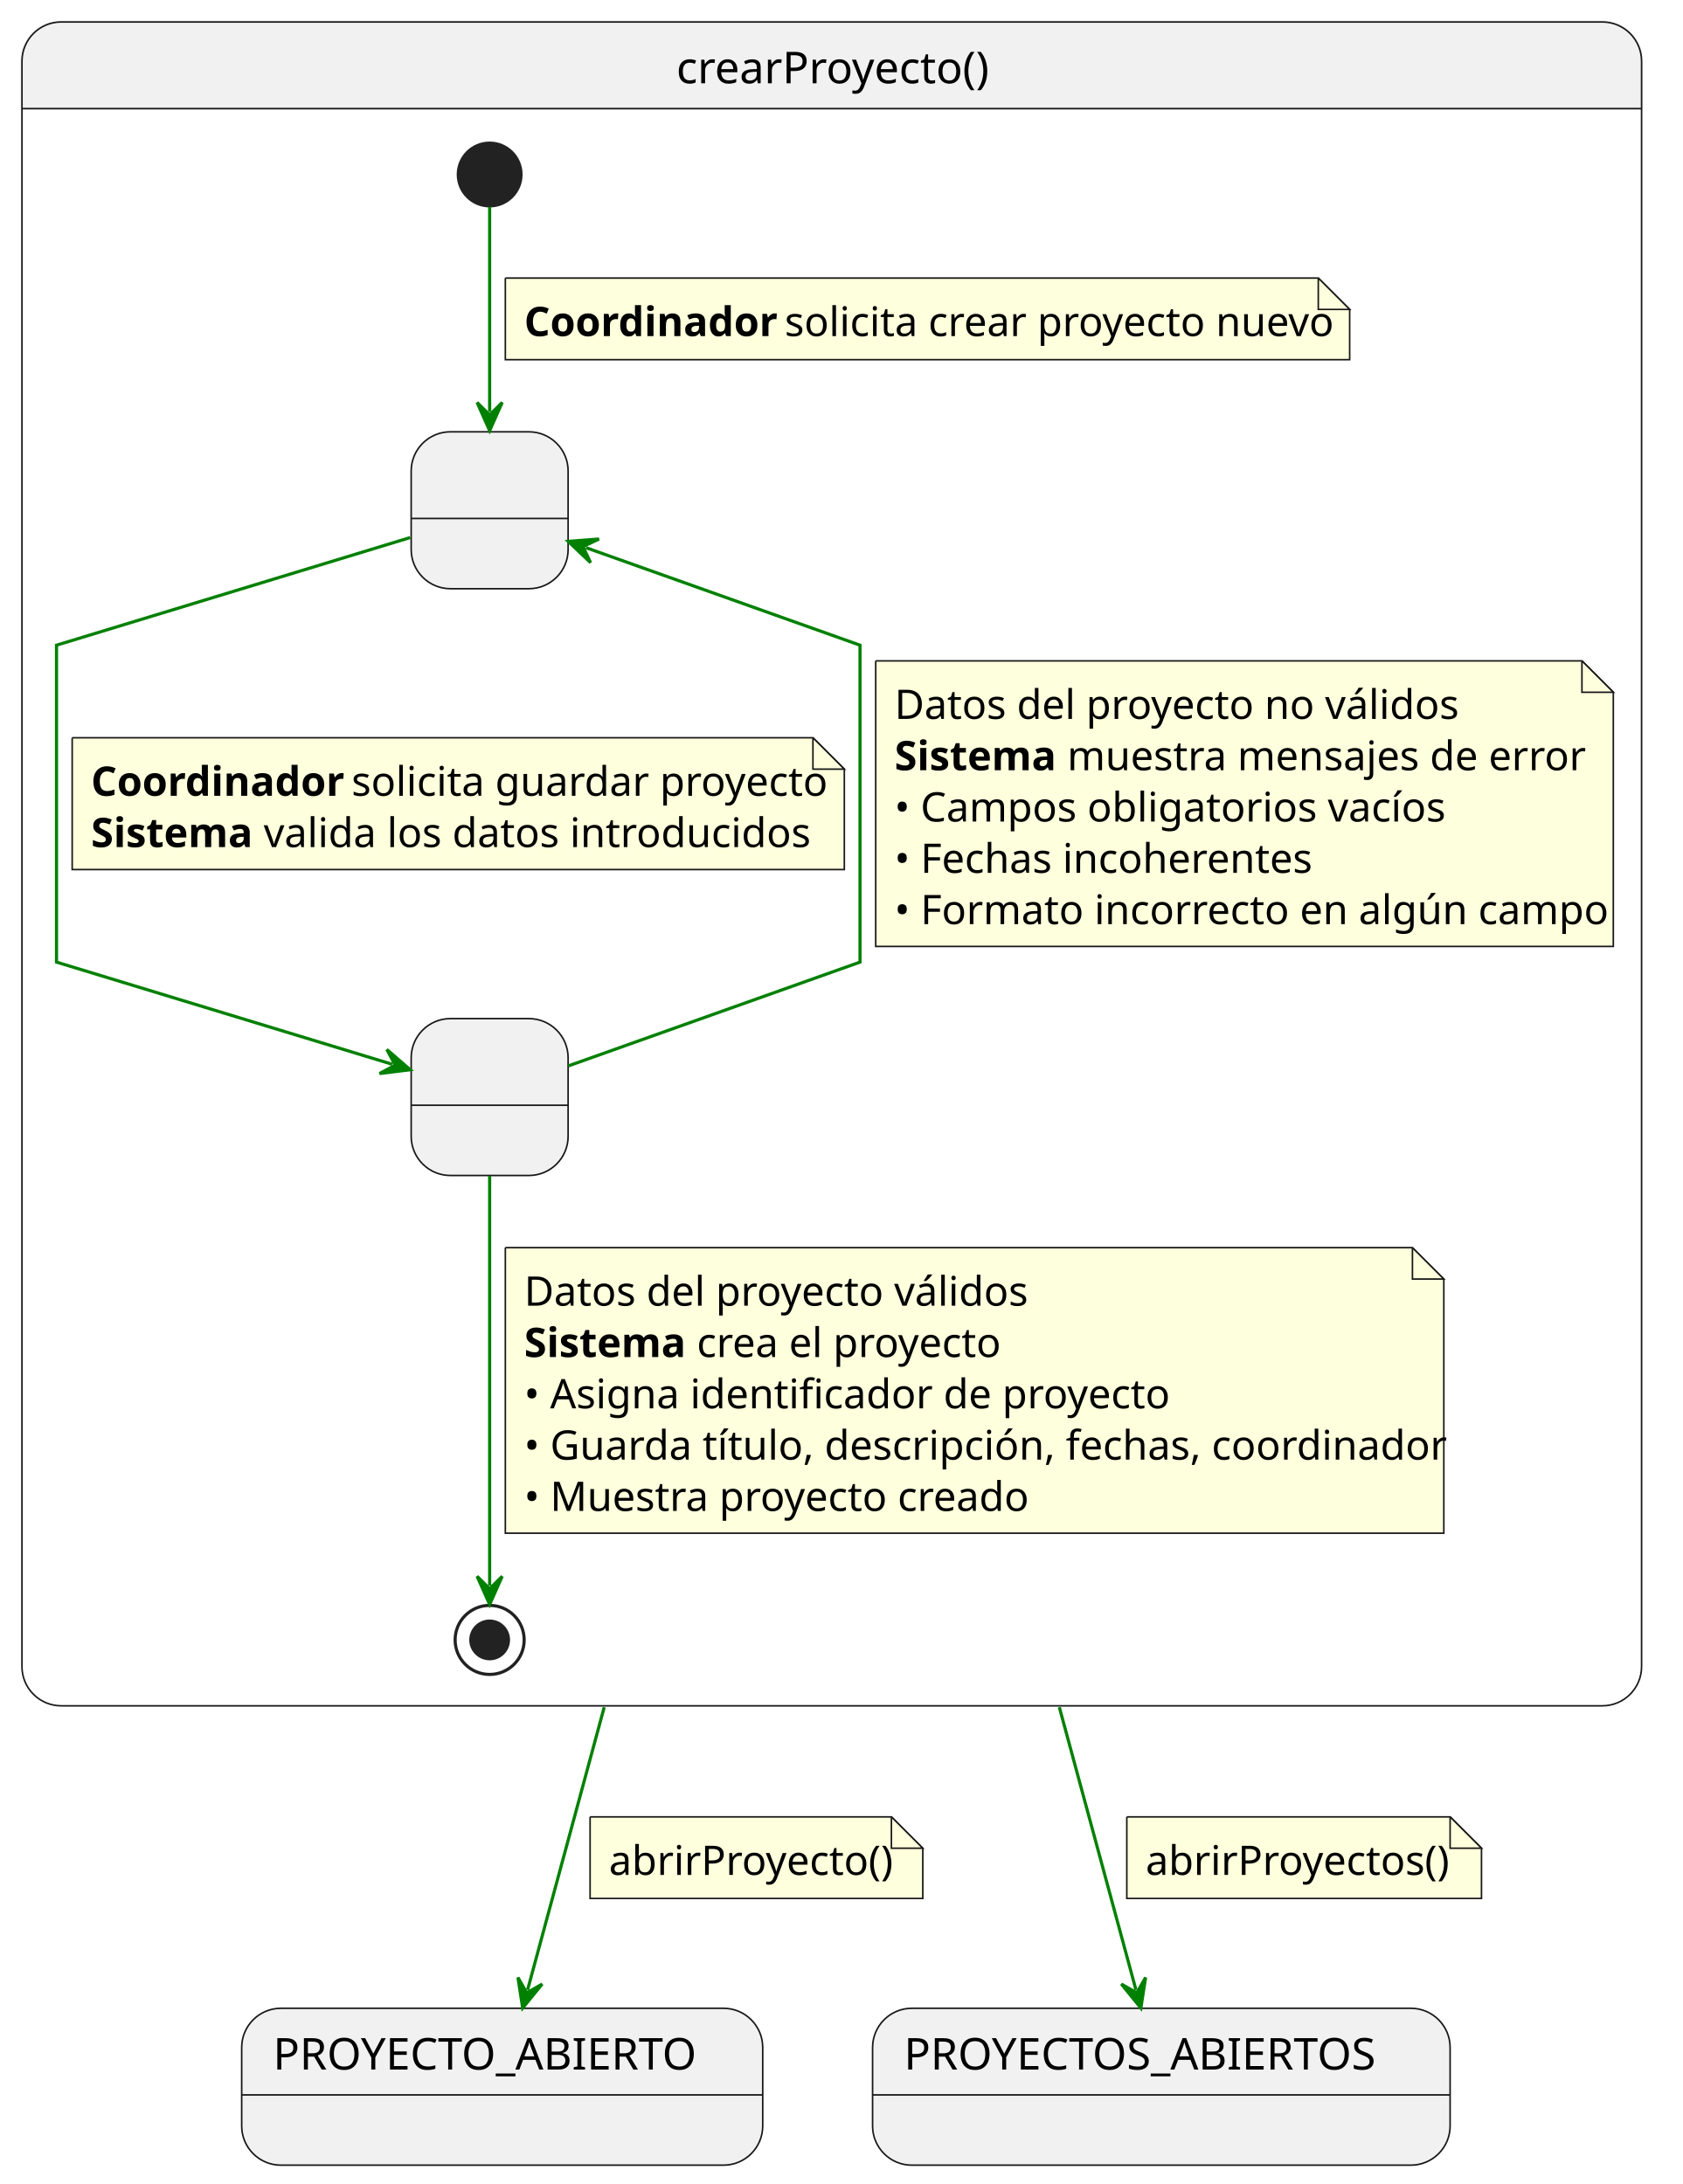
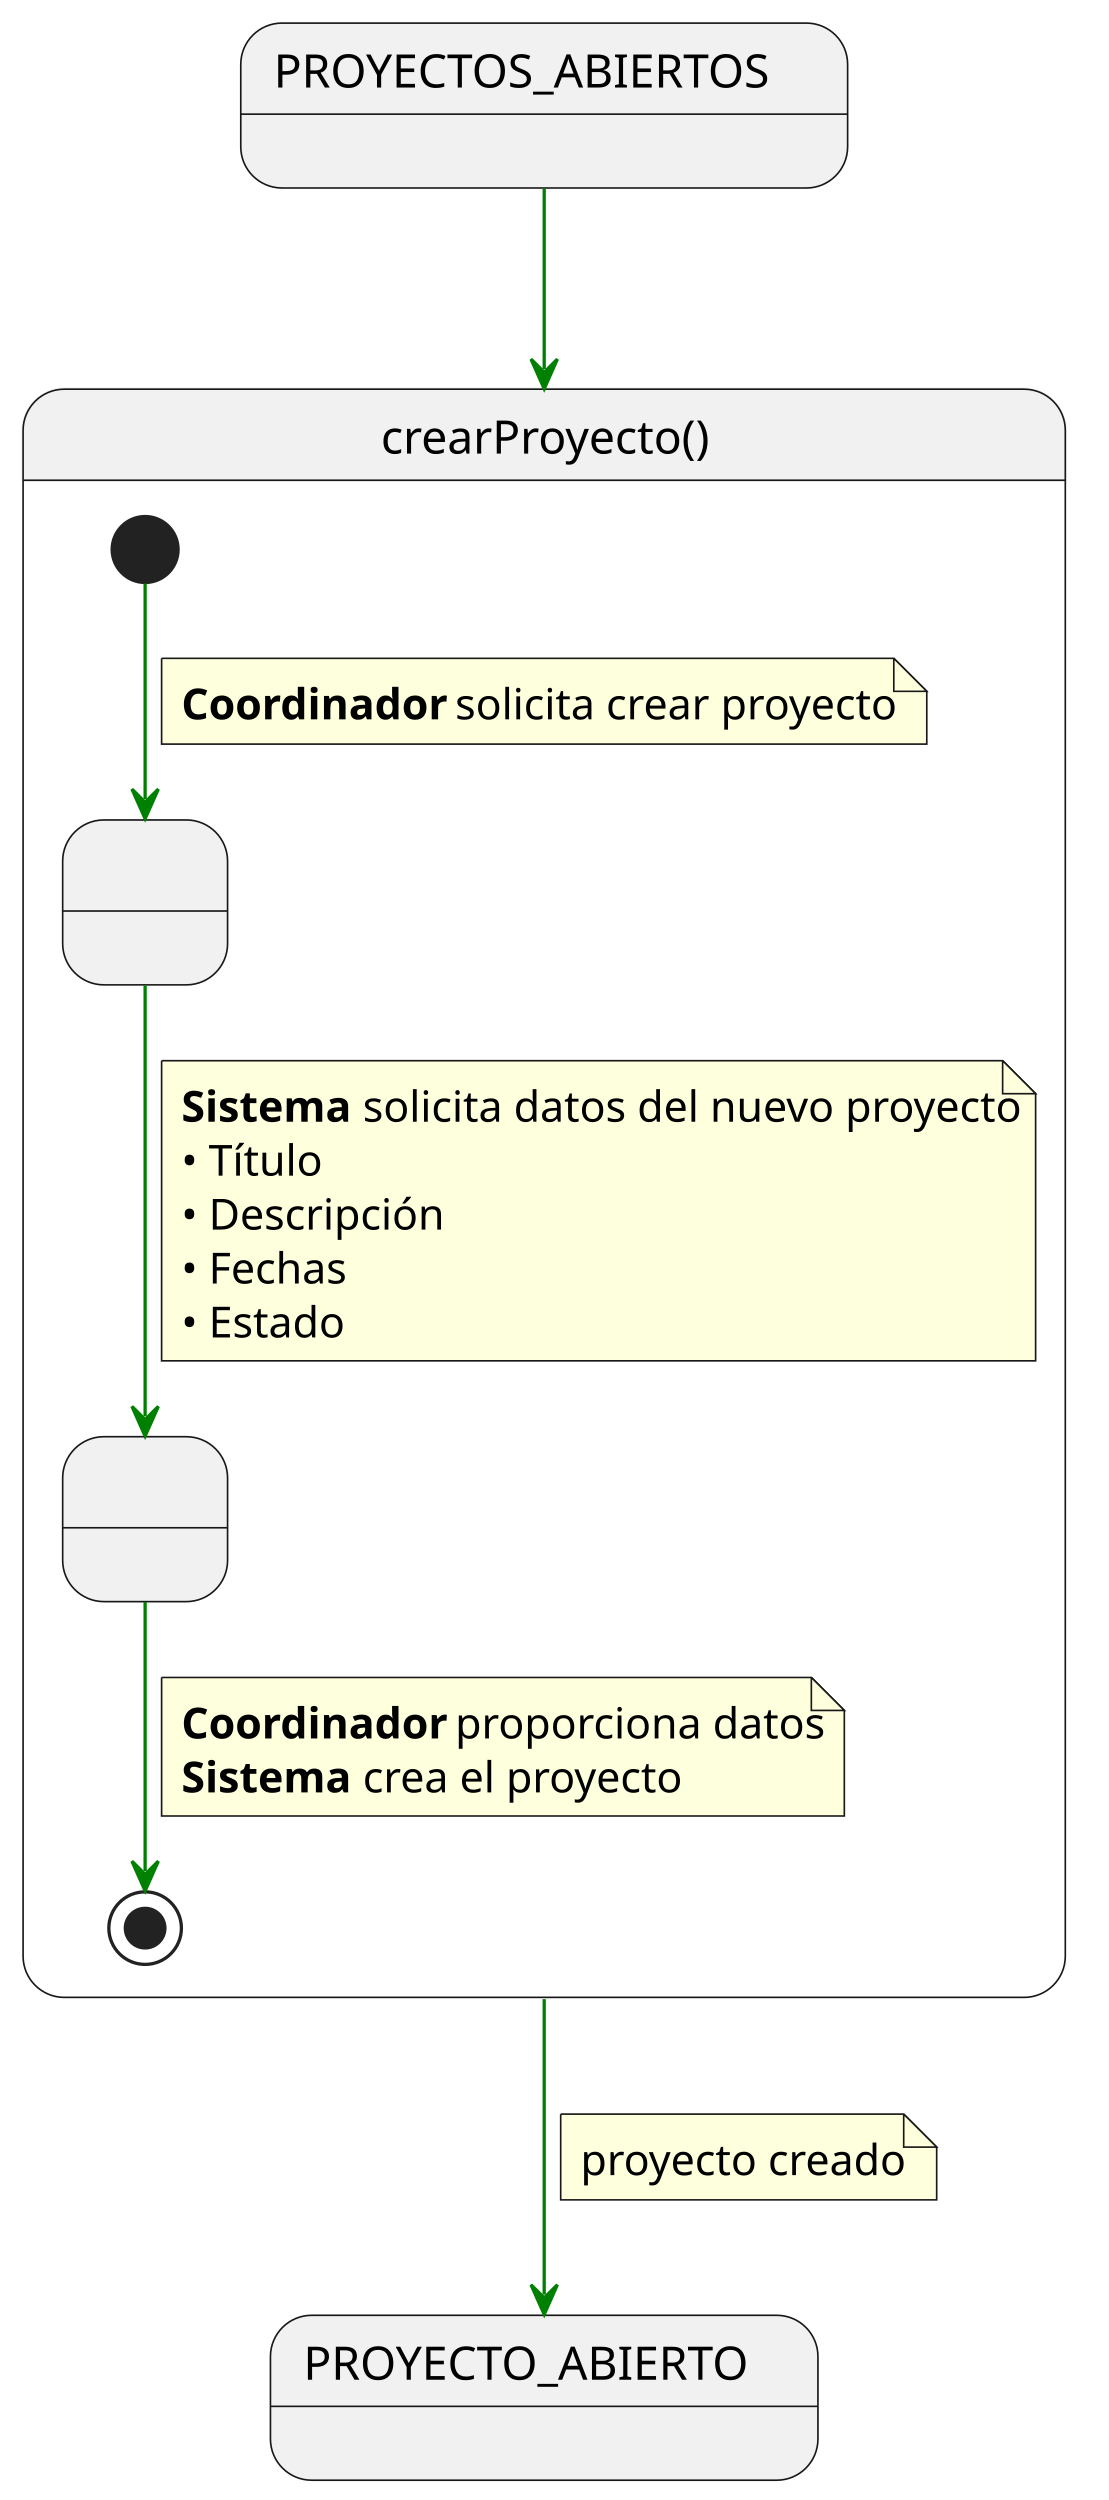
- <svg xmlns="http://www.w3.org/2000/svg" contentStyleType="text/css" height="696px" preserveAspectRatio="none" style="width:536px;height:696px;background:#FFFFFF;" version="1.1" viewBox="0 0 536 696" width="536px" zoomAndPan="magnify">
+ <svg xmlns="http://www.w3.org/2000/svg" contentStyleType="text/css" height="758px" preserveAspectRatio="none" style="width:336px;height:758px;background:#FFFFFF;" version="1.1" viewBox="0 0 336 758" width="336px" zoomAndPan="magnify">
  <defs />
  <g>
-     <path d="M19.5,7 L510.5,7 A12.5,12.5 0 0 1 523,19.5 L523,34.609 L7,34.609 L7,19.5 A12.5,12.5 0 0 1 19.5,7 " fill="#F1F1F1" style="stroke:#F1F1F1;stroke-width:1.0;" />
-     <rect fill="none" height="536.609" rx="12.5" ry="12.5" style="stroke:#181818;stroke-width:0.5;" width="516" x="7" y="7" />
-     <line style="stroke:#181818;stroke-width:0.5;" x1="7" x2="523" y1="34.609" y2="34.609" />
-     <text fill="#000000" font-family="sans-serif" font-size="14" lengthAdjust="spacing" textLength="99" x="215.5" y="26.533">crearProyecto()</text>
-     <g id="crearProyecto.RellenandoFormulario">
-       <rect fill="#F1F1F1" height="50" rx="12.5" ry="12.5" style="stroke:#181818;stroke-width:0.5;" width="50" x="131" y="137.609" />
-       <line style="stroke:#181818;stroke-width:0.5;" x1="131" x2="181" y1="165.219" y2="165.219" />
-       <text fill="#000000" font-family="sans-serif" font-size="14" lengthAdjust="spacing" textLength="4" x="154" y="157.143"> </text>
+     <g id="PROYECTOS_ABIERTOS">
+       <rect fill="#F1F1F1" height="50" rx="12.5" ry="12.5" style="stroke:#181818;stroke-width:0.5;" width="184" x="73" y="7" />
+       <line style="stroke:#181818;stroke-width:0.5;" x1="73" x2="257" y1="34.609" y2="34.609" />
+       <text fill="#000000" font-family="sans-serif" font-size="14" lengthAdjust="spacing" textLength="164" x="83" y="26.533">PROYECTOS_ABIERTOS</text>
    </g>
-     <g id="crearProyecto.ValidandoDatos">
-       <rect fill="#F1F1F1" height="50" rx="12.5" ry="12.5" style="stroke:#181818;stroke-width:0.5;" width="50" x="131" y="324.609" />
-       <line style="stroke:#181818;stroke-width:0.5;" x1="131" x2="181" y1="352.219" y2="352.219" />
-       <text fill="#000000" font-family="sans-serif" font-size="14" lengthAdjust="spacing" textLength="4" x="154" y="344.143"> </text>
+     <path d="M19.5,118 L310.5,118 A12.5,12.5 0 0 1 323,130.5 L323,145.609 L7,145.609 L7,130.5 A12.5,12.5 0 0 1 19.5,118 " fill="#F1F1F1" style="stroke:#F1F1F1;stroke-width:1.0;" />
+     <rect fill="none" height="487.609" rx="12.5" ry="12.5" style="stroke:#181818;stroke-width:0.5;" width="316" x="7" y="118" />
+     <line style="stroke:#181818;stroke-width:0.5;" x1="7" x2="323" y1="145.609" y2="145.609" />
+     <text fill="#000000" font-family="sans-serif" font-size="14" lengthAdjust="spacing" textLength="99" x="115.5" y="137.533">crearProyecto()</text>
+     <g id="crearProyecto.SolicitandoDatos">
+       <rect fill="#F1F1F1" height="50" rx="12.5" ry="12.5" style="stroke:#181818;stroke-width:0.5;" width="50" x="19" y="248.609" />
+       <line style="stroke:#181818;stroke-width:0.5;" x1="19" x2="69" y1="276.219" y2="276.219" />
+       <text fill="#000000" font-family="sans-serif" font-size="14" lengthAdjust="spacing" textLength="4" x="42" y="268.143"> </text>
    </g>
-     <ellipse cx="156" cy="55.609" fill="#222222" rx="10" ry="10" style="stroke:#222222;stroke-width:1.0;" />
-     <ellipse cx="156" cy="522.609" fill="none" rx="11" ry="11" style="stroke:#222222;stroke-width:1.0;" />
-     <ellipse cx="156" cy="522.609" fill="#222222" rx="6" ry="6" style="stroke:#222222;stroke-width:1.0;" />
-     <g id="link_*start*crearProyecto_RellenandoFormulario">
-       <path d="M156,65.929 C156,81.789 156,108.519 156,131.249 " fill="none" id="*start*crearProyecto-to-RellenandoFormulario" style="stroke:#008000;stroke-width:1.0;" />
-       <polygon fill="#008000" points="156,137.249,160,128.249,156,132.249,152,128.249,156,137.249" style="stroke:#008000;stroke-width:1.0;" />
-       <path d="M161,88.609 L161,114.609 L430,114.609 L430,98.609 L420,88.609 L161,88.609 " fill="#FEFFDD" style="stroke:#181818;stroke-width:0.5;" />
-       <path d="M420,88.609 L420,98.609 L430,98.609 L420,88.609 " fill="#FEFFDD" style="stroke:#181818;stroke-width:0.5;" />
-       <text fill="#000000" font-family="sans-serif" font-size="13" font-weight="bold" lengthAdjust="spacing" textLength="79" x="167" y="107.105">Coordinador</text>
-       <text fill="#000000" font-family="sans-serif" font-size="13" lengthAdjust="spacing" textLength="165" x="250" y="107.105">solicita crear proyecto nuevo</text>
+     <g id="crearProyecto.CreandoProyecto">
+       <rect fill="#F1F1F1" height="50" rx="12.5" ry="12.5" style="stroke:#181818;stroke-width:0.5;" width="50" x="19" y="435.609" />
+       <line style="stroke:#181818;stroke-width:0.5;" x1="19" x2="69" y1="463.219" y2="463.219" />
+       <text fill="#000000" font-family="sans-serif" font-size="14" lengthAdjust="spacing" textLength="4" x="42" y="455.143"> </text>
    </g>
-     <g id="link_RellenandoFormulario_ValidandoDatos">
-       <path d="M130.69,171.309 C90.85,183.439 18,205.609 18,205.609 C18,205.609 18,306.609 18,306.609 C18,306.609 85.11,327.032 124.95,339.162 " fill="none" id="RellenandoFormulario-to-ValidandoDatos" style="stroke:#008000;stroke-width:1.0;" />
-       <polygon fill="#008000" points="130.69,340.909,123.245,334.461,125.907,339.453,120.915,342.115,130.69,340.909" style="stroke:#008000;stroke-width:1.0;" />
-       <path d="M23,235.109 L23,277.109 L269,277.109 L269,245.109 L259,235.109 L23,235.109 " fill="#FEFFDD" style="stroke:#181818;stroke-width:0.5;" />
-       <path d="M259,235.109 L259,245.109 L269,245.109 L259,235.109 " fill="#FEFFDD" style="stroke:#181818;stroke-width:0.5;" />
-       <text fill="#000000" font-family="sans-serif" font-size="13" font-weight="bold" lengthAdjust="spacing" textLength="79" x="29" y="253.605">Coordinador</text>
-       <text fill="#000000" font-family="sans-serif" font-size="13" lengthAdjust="spacing" textLength="142" x="112" y="253.605">solicita guardar proyecto</text>
-       <text fill="#000000" font-family="sans-serif" font-size="13" font-weight="bold" lengthAdjust="spacing" textLength="51" x="29" y="269.956">Sistema</text>
-       <text fill="#000000" font-family="sans-serif" font-size="13" lengthAdjust="spacing" textLength="163" x="84" y="269.956">valida los datos introducidos</text>
+     <ellipse cx="44" cy="166.609" fill="#222222" rx="10" ry="10" style="stroke:#222222;stroke-width:1.0;" />
+     <ellipse cx="44" cy="584.609" fill="none" rx="11" ry="11" style="stroke:#222222;stroke-width:1.0;" />
+     <ellipse cx="44" cy="584.609" fill="#222222" rx="6" ry="6" style="stroke:#222222;stroke-width:1.0;" />
+     <g id="link_*start*crearProyecto_SolicitandoDatos">
+       <path d="M44,176.929 C44,192.789 44,219.519 44,242.249 " fill="none" id="*start*crearProyecto-to-SolicitandoDatos" style="stroke:#008000;stroke-width:1.0;" />
+       <polygon fill="#008000" points="44,248.249,48,239.249,44,243.249,40,239.249,44,248.249" style="stroke:#008000;stroke-width:1.0;" />
+       <path d="M49,199.609 L49,225.609 L281,225.609 L281,209.609 L271,199.609 L49,199.609 " fill="#FEFFDD" style="stroke:#181818;stroke-width:0.5;" />
+       <path d="M271,199.609 L271,209.609 L281,209.609 L271,199.609 " fill="#FEFFDD" style="stroke:#181818;stroke-width:0.5;" />
+       <text fill="#000000" font-family="sans-serif" font-size="13" font-weight="bold" lengthAdjust="spacing" textLength="79" x="55" y="218.105">Coordinador</text>
+       <text fill="#000000" font-family="sans-serif" font-size="13" lengthAdjust="spacing" textLength="128" x="138" y="218.105">solicita crear proyecto</text>
    </g>
-     <g id="link_ValidandoDatos_RellenandoFormulario">
-       <path d="M181.02,339.699 C215.66,327.369 274,306.609 274,306.609 C274,306.609 274,205.609 274,205.609 C274,205.609 221.313,186.861 186.673,174.531 " fill="none" id="ValidandoDatos-to-RellenandoFormulario" style="stroke:#008000;stroke-width:1.0;" />
-       <polygon fill="#008000" points="181.02,172.519,188.157,179.306,185.731,174.196,190.84,171.769,181.02,172.519" style="stroke:#008000;stroke-width:1.0;" />
-       <path d="M279,210.609 L279,301.609 L514,301.609 L514,220.609 L504,210.609 L279,210.609 " fill="#FEFFDD" style="stroke:#181818;stroke-width:0.5;" />
-       <path d="M504,210.609 L504,220.609 L514,220.609 L504,210.609 " fill="#FEFFDD" style="stroke:#181818;stroke-width:0.5;" />
-       <text fill="#000000" font-family="sans-serif" font-size="13" lengthAdjust="spacing" textLength="170" x="285" y="229.105">Datos del proyecto no válidos</text>
-       <text fill="#000000" font-family="sans-serif" font-size="13" font-weight="bold" lengthAdjust="spacing" textLength="51" x="285" y="245.456">Sistema</text>
-       <text fill="#000000" font-family="sans-serif" font-size="13" lengthAdjust="spacing" textLength="155" x="340" y="245.456">muestra mensajes de error</text>
-       <text fill="#000000" font-family="sans-serif" font-size="13" lengthAdjust="spacing" textLength="167" x="285" y="261.808">• Campos obligatorios vacíos</text>
-       <text fill="#000000" font-family="sans-serif" font-size="13" lengthAdjust="spacing" textLength="130" x="285" y="278.159">• Fechas incoherentes</text>
-       <text fill="#000000" font-family="sans-serif" font-size="13" lengthAdjust="spacing" textLength="214" x="285" y="294.511">• Formato incorrecto en algún campo</text>
+     <g id="link_SolicitandoDatos_CreandoProyecto">
+       <path d="M44,298.799 C44,334.249 44,393.959 44,429.419 " fill="none" id="SolicitandoDatos-to-CreandoProyecto" style="stroke:#008000;stroke-width:1.0;" />
+       <polygon fill="#008000" points="44,435.419,48,426.419,44,430.419,40,426.419,44,435.419" style="stroke:#008000;stroke-width:1.0;" />
+       <path d="M49,321.609 L49,412.609 L314,412.609 L314,331.609 L304,321.609 L49,321.609 " fill="#FEFFDD" style="stroke:#181818;stroke-width:0.5;" />
+       <path d="M304,321.609 L304,331.609 L314,331.609 L304,321.609 " fill="#FEFFDD" style="stroke:#181818;stroke-width:0.5;" />
+       <text fill="#000000" font-family="sans-serif" font-size="13" font-weight="bold" lengthAdjust="spacing" textLength="51" x="55" y="340.104">Sistema</text>
+       <text fill="#000000" font-family="sans-serif" font-size="13" lengthAdjust="spacing" textLength="189" x="110" y="340.104">solicita datos del nuevo proyecto</text>
+       <text fill="#000000" font-family="sans-serif" font-size="13" lengthAdjust="spacing" textLength="40" x="55" y="356.456">• Título</text>
+       <text fill="#000000" font-family="sans-serif" font-size="13" lengthAdjust="spacing" textLength="77" x="55" y="372.808">• Descripción</text>
+       <text fill="#000000" font-family="sans-serif" font-size="13" lengthAdjust="spacing" textLength="52" x="55" y="389.159">• Fechas</text>
+       <text fill="#000000" font-family="sans-serif" font-size="13" lengthAdjust="spacing" textLength="50" x="55" y="405.511">• Estado</text>
    </g>
-     <g id="link_ValidandoDatos_*end*crearProyecto">
-       <path d="M156,374.749 C156,412.679 156,478.659 156,505.329 " fill="none" id="ValidandoDatos-to-*end*crearProyecto" style="stroke:#008000;stroke-width:1.0;" />
-       <polygon fill="#008000" points="156,511.329,160,502.329,156,506.329,152,502.329,156,511.329" style="stroke:#008000;stroke-width:1.0;" />
-       <path d="M161,397.609 L161,488.609 L460,488.609 L460,407.609 L450,397.609 L161,397.609 " fill="#FEFFDD" style="stroke:#181818;stroke-width:0.5;" />
-       <path d="M450,397.609 L450,407.609 L460,407.609 L450,397.609 " fill="#FEFFDD" style="stroke:#181818;stroke-width:0.5;" />
-       <text fill="#000000" font-family="sans-serif" font-size="13" lengthAdjust="spacing" textLength="152" x="167" y="416.104">Datos del proyecto válidos</text>
-       <text fill="#000000" font-family="sans-serif" font-size="13" font-weight="bold" lengthAdjust="spacing" textLength="51" x="167" y="432.456">Sistema</text>
-       <text fill="#000000" font-family="sans-serif" font-size="13" lengthAdjust="spacing" textLength="93" x="222" y="432.456">crea el proyecto</text>
-       <text fill="#000000" font-family="sans-serif" font-size="13" lengthAdjust="spacing" textLength="194" x="167" y="448.808">• Asigna identificador de proyecto</text>
-       <text fill="#000000" font-family="sans-serif" font-size="13" lengthAdjust="spacing" textLength="278" x="167" y="465.159">• Guarda título, descripción, fechas, coordinador</text>
-       <text fill="#000000" font-family="sans-serif" font-size="13" lengthAdjust="spacing" textLength="153" x="167" y="481.511">• Muestra proyecto creado</text>
+     <g id="link_CreandoProyecto_*end*crearProyecto">
+       <path d="M44,485.709 C44,512.379 44,548.109 44,567.309 " fill="none" id="CreandoProyecto-to-*end*crearProyecto" style="stroke:#008000;stroke-width:1.0;" />
+       <polygon fill="#008000" points="44,573.309,48,564.309,44,568.309,40,564.309,44,573.309" style="stroke:#008000;stroke-width:1.0;" />
+       <path d="M49,508.609 L49,550.609 L256,550.609 L256,518.609 L246,508.609 L49,508.609 " fill="#FEFFDD" style="stroke:#181818;stroke-width:0.5;" />
+       <path d="M246,508.609 L246,518.609 L256,518.609 L246,508.609 " fill="#FEFFDD" style="stroke:#181818;stroke-width:0.5;" />
+       <text fill="#000000" font-family="sans-serif" font-size="13" font-weight="bold" lengthAdjust="spacing" textLength="79" x="55" y="527.105">Coordinador</text>
+       <text fill="#000000" font-family="sans-serif" font-size="13" lengthAdjust="spacing" textLength="103" x="138" y="527.105">proporciona datos</text>
+       <text fill="#000000" font-family="sans-serif" font-size="13" font-weight="bold" lengthAdjust="spacing" textLength="51" x="55" y="543.456">Sistema</text>
+       <text fill="#000000" font-family="sans-serif" font-size="13" lengthAdjust="spacing" textLength="93" x="110" y="543.456">crea el proyecto</text>
    </g>
    <g id="PROYECTO_ABIERTO">
-       <rect fill="#F1F1F1" height="50" rx="12.5" ry="12.5" style="stroke:#181818;stroke-width:0.5;" width="166" x="77" y="640" />
-       <line style="stroke:#181818;stroke-width:0.5;" x1="77" x2="243" y1="667.609" y2="667.609" />
-       <text fill="#000000" font-family="sans-serif" font-size="14" lengthAdjust="spacing" textLength="146" x="87" y="659.533">PROYECTO_ABIERTO</text>
+       <rect fill="#F1F1F1" height="50" rx="12.5" ry="12.5" style="stroke:#181818;stroke-width:0.5;" width="166" x="82" y="702" />
+       <line style="stroke:#181818;stroke-width:0.5;" x1="82" x2="248" y1="729.609" y2="729.609" />
+       <text fill="#000000" font-family="sans-serif" font-size="14" lengthAdjust="spacing" textLength="146" x="92" y="721.533">PROYECTO_ABIERTO</text>
    </g>
-     <g id="PROYECTOS_ABIERTOS">
-       <rect fill="#F1F1F1" height="50" rx="12.5" ry="12.5" style="stroke:#181818;stroke-width:0.5;" width="184" x="278" y="640" />
-       <line style="stroke:#181818;stroke-width:0.5;" x1="278" x2="462" y1="667.609" y2="667.609" />
-       <text fill="#000000" font-family="sans-serif" font-size="14" lengthAdjust="spacing" textLength="164" x="288" y="659.533">PROYECTOS_ABIERTOS</text>
+     <g id="link_PROYECTOS_ABIERTOS_crearProyecto">
+       <path d="M165,57.12 C165,72.28 165,87.55 165,111.88 " fill="none" id="PROYECTOS_ABIERTOS-to-crearProyecto" style="stroke:#008000;stroke-width:1.0;" />
+       <polygon fill="#008000" points="165,117.88,169,108.88,165,112.88,161,108.88,165,117.88" style="stroke:#008000;stroke-width:1.0;" />
    </g>
    <g id="link_crearProyecto_PROYECTO_ABIERTO">
-       <path d="M192.5,544.05 C181.82,583.49 174.001,612.349 168.091,634.129 " fill="none" id="crearProyecto-to-PROYECTO_ABIERTO" style="stroke:#008000;stroke-width:1.0;" />
-       <polygon fill="#008000" points="166.52,639.92,172.737,632.282,167.829,635.095,165.017,630.187,166.52,639.92" style="stroke:#008000;stroke-width:1.0;" />
-       <path d="M188,579 L188,605 L294,605 L294,589 L284,579 L188,579 " fill="#FEFFDD" style="stroke:#181818;stroke-width:0.5;" />
-       <path d="M284,579 L284,589 L294,589 L284,579 " fill="#FEFFDD" style="stroke:#181818;stroke-width:0.5;" />
-       <text fill="#000000" font-family="sans-serif" font-size="13" lengthAdjust="spacing" textLength="85" x="194" y="597.495">abrirProyecto()</text>
-     </g>
-     <g id="link_crearProyecto_PROYECTOS_ABIERTOS">
-       <path d="M337.5,544.05 C348.18,583.49 355.999,612.349 361.909,634.129 " fill="none" id="crearProyecto-to-PROYECTOS_ABIERTOS" style="stroke:#008000;stroke-width:1.0;" />
-       <polygon fill="#008000" points="363.48,639.92,364.983,630.187,362.171,635.095,357.263,632.282,363.48,639.92" style="stroke:#008000;stroke-width:1.0;" />
-       <path d="M359,579 L359,605 L472,605 L472,589 L462,579 L359,579 " fill="#FEFFDD" style="stroke:#181818;stroke-width:0.5;" />
-       <path d="M462,579 L462,589 L472,589 L462,579 " fill="#FEFFDD" style="stroke:#181818;stroke-width:0.5;" />
-       <text fill="#000000" font-family="sans-serif" font-size="13" lengthAdjust="spacing" textLength="92" x="365" y="597.495">abrirProyectos()</text>
+       <path d="M165,606.13 C165,645.14 165,673.83 165,695.73 " fill="none" id="crearProyecto-to-PROYECTO_ABIERTO" style="stroke:#008000;stroke-width:1.0;" />
+       <polygon fill="#008000" points="165,701.73,169,692.73,165,696.73,161,692.73,165,701.73" style="stroke:#008000;stroke-width:1.0;" />
+       <path d="M170,641 L170,667 L284,667 L284,651 L274,641 L170,641 " fill="#FEFFDD" style="stroke:#181818;stroke-width:0.5;" />
+       <path d="M274,641 L274,651 L284,651 L274,641 " fill="#FEFFDD" style="stroke:#181818;stroke-width:0.5;" />
+       <text fill="#000000" font-family="sans-serif" font-size="13" lengthAdjust="spacing" textLength="93" x="176" y="659.495">proyecto creado</text>
    </g>
  </g>
</svg>
